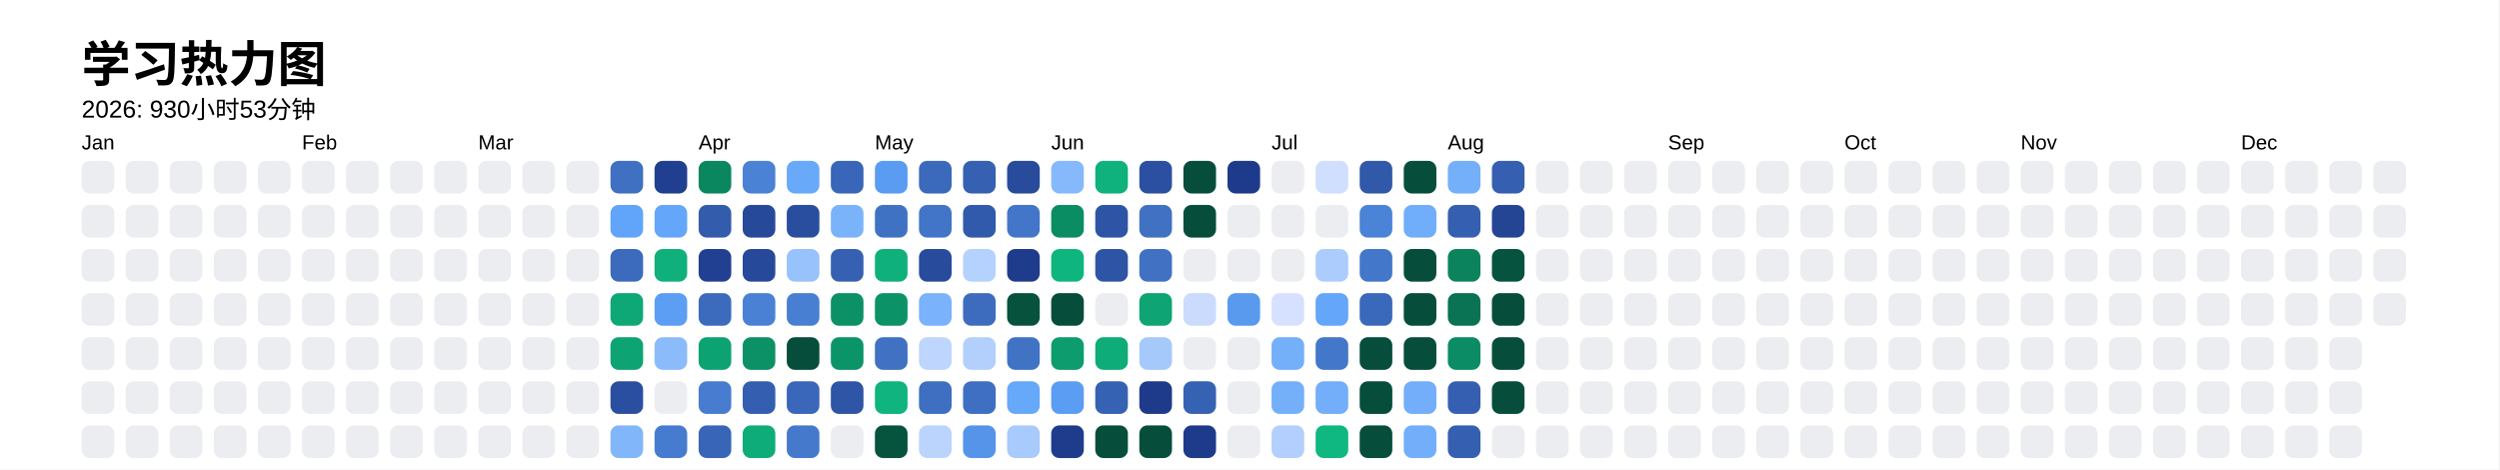
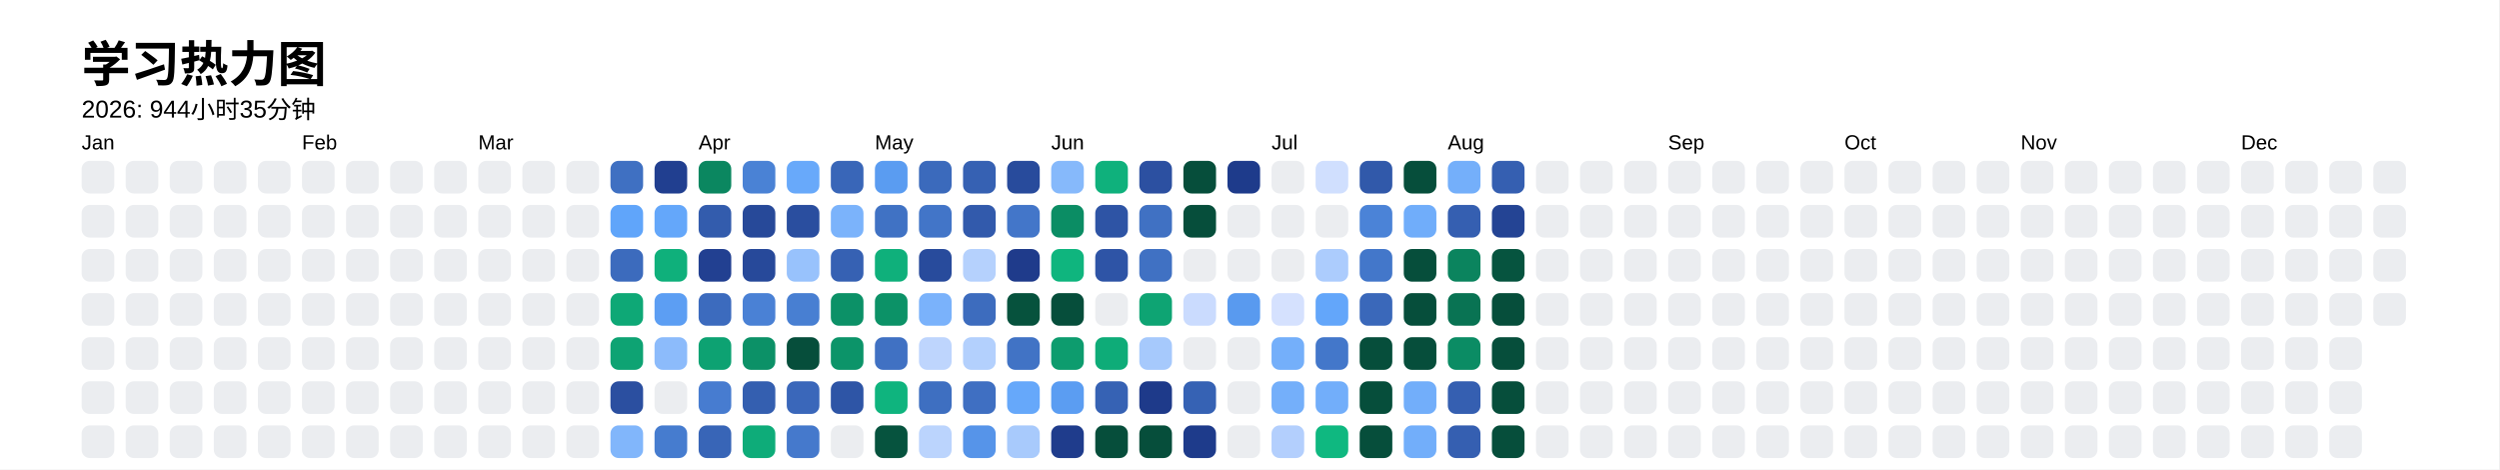
<svg xmlns="http://www.w3.org/2000/svg" style="background-color:white;" baseProfile="full" height="57.5mm" version="1.1" viewBox="0,0,306.2,57.5" width="306.2mm">
  <defs />
  <rect fill="#FFFFFF" height="57.5" width="306.2" x="0" y="0" />
  <text fill="#000000" style="font-size:6px; font-family:Arial; font-weight:bold;" x="10" y="10">学习热力图</text>
-   <text fill="#000000" style="font-size:3px; font-family:Arial;" x="10" y="14.4">2026: 930小时53分钟</text>
+   <text fill="#000000" style="font-size:3px; font-family:Arial;" x="10" y="14.4">2026: 944小时35分钟</text>
  <text fill="#000000" style="font-size:2.5px; font-family:Arial" x="10" y="18.3">Jan</text>
  <rect fill="#ebedf0" height="4" rx="1" ry="1" width="4" x="10" y="19.7" />
  <rect fill="#ebedf0" height="4" rx="1" ry="1" width="4" x="10" y="25.1" />
  <rect fill="#ebedf0" height="4" rx="1" ry="1" width="4" x="10" y="30.5" />
  <rect fill="#ebedf0" height="4" rx="1" ry="1" width="4" x="10" y="35.9" />
  <rect fill="#ebedf0" height="4" rx="1" ry="1" width="4" x="10" y="41.3" />
  <rect fill="#ebedf0" height="4" rx="1" ry="1" width="4" x="10" y="46.7" />
  <rect fill="#ebedf0" height="4" rx="1" ry="1" width="4" x="10" y="52.1" />
  <rect fill="#ebedf0" height="4" rx="1" ry="1" width="4" x="15.4" y="19.7" />
  <rect fill="#ebedf0" height="4" rx="1" ry="1" width="4" x="15.4" y="25.1" />
  <rect fill="#ebedf0" height="4" rx="1" ry="1" width="4" x="15.4" y="30.5" />
  <rect fill="#ebedf0" height="4" rx="1" ry="1" width="4" x="15.4" y="35.9" />
  <rect fill="#ebedf0" height="4" rx="1" ry="1" width="4" x="15.4" y="41.3" />
  <rect fill="#ebedf0" height="4" rx="1" ry="1" width="4" x="15.4" y="46.7" />
  <rect fill="#ebedf0" height="4" rx="1" ry="1" width="4" x="15.4" y="52.1" />
  <rect fill="#ebedf0" height="4" rx="1" ry="1" width="4" x="20.8" y="19.7" />
  <rect fill="#ebedf0" height="4" rx="1" ry="1" width="4" x="20.8" y="25.1" />
  <rect fill="#ebedf0" height="4" rx="1" ry="1" width="4" x="20.8" y="30.5" />
  <rect fill="#ebedf0" height="4" rx="1" ry="1" width="4" x="20.8" y="35.9" />
  <rect fill="#ebedf0" height="4" rx="1" ry="1" width="4" x="20.8" y="41.3" />
  <rect fill="#ebedf0" height="4" rx="1" ry="1" width="4" x="20.8" y="46.7" />
  <rect fill="#ebedf0" height="4" rx="1" ry="1" width="4" x="20.8" y="52.1" />
  <rect fill="#ebedf0" height="4" rx="1" ry="1" width="4" x="26.2" y="19.7" />
  <rect fill="#ebedf0" height="4" rx="1" ry="1" width="4" x="26.2" y="25.1" />
  <rect fill="#ebedf0" height="4" rx="1" ry="1" width="4" x="26.2" y="30.5" />
  <rect fill="#ebedf0" height="4" rx="1" ry="1" width="4" x="26.2" y="35.9" />
  <rect fill="#ebedf0" height="4" rx="1" ry="1" width="4" x="26.2" y="41.3" />
  <rect fill="#ebedf0" height="4" rx="1" ry="1" width="4" x="26.2" y="46.7" />
  <rect fill="#ebedf0" height="4" rx="1" ry="1" width="4" x="26.2" y="52.1" />
  <rect fill="#ebedf0" height="4" rx="1" ry="1" width="4" x="31.6" y="19.7" />
  <rect fill="#ebedf0" height="4" rx="1" ry="1" width="4" x="31.6" y="25.1" />
  <rect fill="#ebedf0" height="4" rx="1" ry="1" width="4" x="31.6" y="30.5" />
  <rect fill="#ebedf0" height="4" rx="1" ry="1" width="4" x="31.6" y="35.9" />
  <rect fill="#ebedf0" height="4" rx="1" ry="1" width="4" x="31.6" y="41.3" />
  <rect fill="#ebedf0" height="4" rx="1" ry="1" width="4" x="31.6" y="46.7" />
  <rect fill="#ebedf0" height="4" rx="1" ry="1" width="4" x="31.6" y="52.1" />
  <text fill="#000000" style="font-size:2.5px; font-family:Arial" x="37.0" y="18.3">Feb</text>
  <rect fill="#ebedf0" height="4" rx="1" ry="1" width="4" x="37.0" y="19.7" />
  <rect fill="#ebedf0" height="4" rx="1" ry="1" width="4" x="37.0" y="25.1" />
  <rect fill="#ebedf0" height="4" rx="1" ry="1" width="4" x="37.0" y="30.5" />
  <rect fill="#ebedf0" height="4" rx="1" ry="1" width="4" x="37.0" y="35.9" />
  <rect fill="#ebedf0" height="4" rx="1" ry="1" width="4" x="37.0" y="41.3" />
  <rect fill="#ebedf0" height="4" rx="1" ry="1" width="4" x="37.0" y="46.7" />
  <rect fill="#ebedf0" height="4" rx="1" ry="1" width="4" x="37.0" y="52.1" />
  <rect fill="#ebedf0" height="4" rx="1" ry="1" width="4" x="42.4" y="19.7" />
  <rect fill="#ebedf0" height="4" rx="1" ry="1" width="4" x="42.4" y="25.1" />
  <rect fill="#ebedf0" height="4" rx="1" ry="1" width="4" x="42.4" y="30.5" />
  <rect fill="#ebedf0" height="4" rx="1" ry="1" width="4" x="42.4" y="35.9" />
  <rect fill="#ebedf0" height="4" rx="1" ry="1" width="4" x="42.4" y="41.3" />
  <rect fill="#ebedf0" height="4" rx="1" ry="1" width="4" x="42.4" y="46.7" />
  <rect fill="#ebedf0" height="4" rx="1" ry="1" width="4" x="42.4" y="52.1" />
  <rect fill="#ebedf0" height="4" rx="1" ry="1" width="4" x="47.8" y="19.7" />
  <rect fill="#ebedf0" height="4" rx="1" ry="1" width="4" x="47.8" y="25.1" />
  <rect fill="#ebedf0" height="4" rx="1" ry="1" width="4" x="47.8" y="30.5" />
  <rect fill="#ebedf0" height="4" rx="1" ry="1" width="4" x="47.8" y="35.9" />
  <rect fill="#ebedf0" height="4" rx="1" ry="1" width="4" x="47.8" y="41.3" />
  <rect fill="#ebedf0" height="4" rx="1" ry="1" width="4" x="47.8" y="46.7" />
  <rect fill="#ebedf0" height="4" rx="1" ry="1" width="4" x="47.8" y="52.1" />
  <rect fill="#ebedf0" height="4" rx="1" ry="1" width="4" x="53.2" y="19.7" />
  <rect fill="#ebedf0" height="4" rx="1" ry="1" width="4" x="53.2" y="25.1" />
  <rect fill="#ebedf0" height="4" rx="1" ry="1" width="4" x="53.2" y="30.5" />
  <rect fill="#ebedf0" height="4" rx="1" ry="1" width="4" x="53.2" y="35.9" />
  <rect fill="#ebedf0" height="4" rx="1" ry="1" width="4" x="53.2" y="41.3" />
  <rect fill="#ebedf0" height="4" rx="1" ry="1" width="4" x="53.2" y="46.7" />
  <rect fill="#ebedf0" height="4" rx="1" ry="1" width="4" x="53.2" y="52.1" />
  <text fill="#000000" style="font-size:2.5px; font-family:Arial" x="58.6" y="18.3">Mar</text>
  <rect fill="#ebedf0" height="4" rx="1" ry="1" width="4" x="58.6" y="19.7" />
  <rect fill="#ebedf0" height="4" rx="1" ry="1" width="4" x="58.6" y="25.1" />
  <rect fill="#ebedf0" height="4" rx="1" ry="1" width="4" x="58.6" y="30.5" />
  <rect fill="#ebedf0" height="4" rx="1" ry="1" width="4" x="58.6" y="35.9" />
  <rect fill="#ebedf0" height="4" rx="1" ry="1" width="4" x="58.6" y="41.3" />
  <rect fill="#ebedf0" height="4" rx="1" ry="1" width="4" x="58.6" y="46.7" />
  <rect fill="#ebedf0" height="4" rx="1" ry="1" width="4" x="58.6" y="52.1" />
  <rect fill="#ebedf0" height="4" rx="1" ry="1" width="4" x="64" y="19.7" />
  <rect fill="#ebedf0" height="4" rx="1" ry="1" width="4" x="64" y="25.1" />
  <rect fill="#ebedf0" height="4" rx="1" ry="1" width="4" x="64" y="30.5" />
  <rect fill="#ebedf0" height="4" rx="1" ry="1" width="4" x="64" y="35.9" />
  <rect fill="#ebedf0" height="4" rx="1" ry="1" width="4" x="64" y="41.3" />
  <rect fill="#ebedf0" height="4" rx="1" ry="1" width="4" x="64" y="46.7" />
  <rect fill="#ebedf0" height="4" rx="1" ry="1" width="4" x="64" y="52.1" />
  <rect fill="#ebedf0" height="4" rx="1" ry="1" width="4" x="69.4" y="19.7" />
  <rect fill="#ebedf0" height="4" rx="1" ry="1" width="4" x="69.4" y="25.1" />
  <rect fill="#ebedf0" height="4" rx="1" ry="1" width="4" x="69.4" y="30.5" />
  <rect fill="#ebedf0" height="4" rx="1" ry="1" width="4" x="69.4" y="35.9" />
  <rect fill="#ebedf0" height="4" rx="1" ry="1" width="4" x="69.4" y="41.3" />
  <rect fill="#ebedf0" height="4" rx="1" ry="1" width="4" x="69.4" y="46.7" />
  <rect fill="#ebedf0" height="4" rx="1" ry="1" width="4" x="69.4" y="52.1" />
  <rect fill="#3f70c2" height="4" rx="1" ry="1" width="4" x="74.8" y="19.7" />
  <rect fill="#60a5fa" height="4" rx="1" ry="1" width="4" x="74.8" y="25.1" />
  <rect fill="#3c6bbd" height="4" rx="1" ry="1" width="4" x="74.8" y="30.5" />
  <rect fill="#0ea876" height="4" rx="1" ry="1" width="4" x="74.8" y="35.9" />
  <rect fill="#0ea373" height="4" rx="1" ry="1" width="4" x="74.8" y="41.3" />
  <rect fill="#2b4fa0" height="4" rx="1" ry="1" width="4" x="74.8" y="46.7" />
  <rect fill="#81b6fb" height="4" rx="1" ry="1" width="4" x="74.8" y="52.1" />
  <rect fill="#213f90" height="4" rx="1" ry="1" width="4" x="80.2" y="19.7" />
  <rect fill="#64a7fa" height="4" rx="1" ry="1" width="4" x="80.2" y="25.1" />
  <rect fill="#0fb07b" height="4" rx="1" ry="1" width="4" x="80.2" y="30.5" />
  <rect fill="#5c9ef3" height="4" rx="1" ry="1" width="4" x="80.2" y="35.9" />
  <rect fill="#8cbbfb" height="4" rx="1" ry="1" width="4" x="80.2" y="41.3" />
  <rect fill="#ebedf0" height="4" rx="1" ry="1" width="4" x="80.2" y="46.7" />
  <rect fill="#467ccf" height="4" rx="1" ry="1" width="4" x="80.2" y="52.1" />
  <text fill="#000000" style="font-size:2.5px; font-family:Arial" x="85.6" y="18.3">Apr</text>
  <rect fill="#0b8760" height="4" rx="1" ry="1" width="4" x="85.6" y="19.7" />
  <rect fill="#335cad" height="4" rx="1" ry="1" width="4" x="85.6" y="25.1" />
  <rect fill="#224091" height="4" rx="1" ry="1" width="4" x="85.6" y="30.5" />
  <rect fill="#3c6bbe" height="4" rx="1" ry="1" width="4" x="85.6" y="35.9" />
  <rect fill="#0da272" height="4" rx="1" ry="1" width="4" x="85.6" y="41.3" />
  <rect fill="#477cd0" height="4" rx="1" ry="1" width="4" x="85.6" y="46.7" />
  <rect fill="#3865b7" height="4" rx="1" ry="1" width="4" x="85.6" y="52.1" />
  <rect fill="#4a82d5" height="4" rx="1" ry="1" width="4" x="91" y="19.7" />
  <rect fill="#274999" height="4" rx="1" ry="1" width="4" x="91" y="25.1" />
  <rect fill="#27499a" height="4" rx="1" ry="1" width="4" x="91" y="30.5" />
  <rect fill="#4a81d5" height="4" rx="1" ry="1" width="4" x="91" y="35.9" />
  <rect fill="#0c9167" height="4" rx="1" ry="1" width="4" x="91" y="41.3" />
  <rect fill="#345fb0" height="4" rx="1" ry="1" width="4" x="91" y="46.7" />
  <rect fill="#0eac79" height="4" rx="1" ry="1" width="4" x="91" y="52.1" />
  <rect fill="#68a9fa" height="4" rx="1" ry="1" width="4" x="96.4" y="19.7" />
  <rect fill="#2a4e9f" height="4" rx="1" ry="1" width="4" x="96.4" y="25.1" />
  <rect fill="#98c2fc" height="4" rx="1" ry="1" width="4" x="96.4" y="30.5" />
  <rect fill="#487fd2" height="4" rx="1" ry="1" width="4" x="96.4" y="35.9" />
  <rect fill="#064e3b" height="4" rx="1" ry="1" width="4" x="96.4" y="41.3" />
  <rect fill="#3a67ba" height="4" rx="1" ry="1" width="4" x="96.4" y="46.7" />
  <rect fill="#4579cc" height="4" rx="1" ry="1" width="4" x="96.4" y="52.1" />
  <rect fill="#3966b8" height="4" rx="1" ry="1" width="4" x="101.8" y="19.7" />
  <rect fill="#7bb3fb" height="4" rx="1" ry="1" width="4" x="101.8" y="25.1" />
  <rect fill="#3661b3" height="4" rx="1" ry="1" width="4" x="101.8" y="30.5" />
  <rect fill="#0c9167" height="4" rx="1" ry="1" width="4" x="101.8" y="35.9" />
  <rect fill="#0c9469" height="4" rx="1" ry="1" width="4" x="101.8" y="41.3" />
  <rect fill="#2e55a6" height="4" rx="1" ry="1" width="4" x="101.8" y="46.7" />
  <rect fill="#ebedf0" height="4" rx="1" ry="1" width="4" x="101.8" y="52.1" />
  <text fill="#000000" style="font-size:2.5px; font-family:Arial" x="107.2" y="18.3">May</text>
  <rect fill="#5a9cf1" height="4" rx="1" ry="1" width="4" x="107.2" y="19.7" />
  <rect fill="#4072c4" height="4" rx="1" ry="1" width="4" x="107.2" y="25.1" />
  <rect fill="#0fb07b" height="4" rx="1" ry="1" width="4" x="107.2" y="30.5" />
  <rect fill="#0c9267" height="4" rx="1" ry="1" width="4" x="107.2" y="35.9" />
  <rect fill="#4071c3" height="4" rx="1" ry="1" width="4" x="107.2" y="41.3" />
  <rect fill="#0fb47e" height="4" rx="1" ry="1" width="4" x="107.2" y="46.7" />
  <rect fill="#06533e" height="4" rx="1" ry="1" width="4" x="107.2" y="52.1" />
  <rect fill="#3b6abc" height="4" rx="1" ry="1" width="4" x="112.6" y="19.7" />
  <rect fill="#4275c8" height="4" rx="1" ry="1" width="4" x="112.6" y="25.1" />
  <rect fill="#284b9c" height="4" rx="1" ry="1" width="4" x="112.6" y="30.5" />
  <rect fill="#7ab2fb" height="4" rx="1" ry="1" width="4" x="112.6" y="35.9" />
  <rect fill="#bed5fd" height="4" rx="1" ry="1" width="4" x="112.6" y="41.3" />
  <rect fill="#3e6fc1" height="4" rx="1" ry="1" width="4" x="112.6" y="46.7" />
  <rect fill="#bbd4fd" height="4" rx="1" ry="1" width="4" x="112.6" y="52.1" />
  <rect fill="#3661b3" height="4" rx="1" ry="1" width="4" x="118" y="19.7" />
  <rect fill="#325aac" height="4" rx="1" ry="1" width="4" x="118" y="25.1" />
  <rect fill="#b5d1fd" height="4" rx="1" ry="1" width="4" x="118" y="30.5" />
  <rect fill="#3d6cbe" height="4" rx="1" ry="1" width="4" x="118" y="35.9" />
  <rect fill="#b3d0fd" height="4" rx="1" ry="1" width="4" x="118" y="41.3" />
  <rect fill="#3f6fc2" height="4" rx="1" ry="1" width="4" x="118" y="46.7" />
  <rect fill="#5694e9" height="4" rx="1" ry="1" width="4" x="118" y="52.1" />
  <rect fill="#284b9c" height="4" rx="1" ry="1" width="4" x="123.4" y="19.7" />
  <rect fill="#4376c9" height="4" rx="1" ry="1" width="4" x="123.4" y="25.1" />
  <rect fill="#1f3b8b" height="4" rx="1" ry="1" width="4" x="123.4" y="30.5" />
  <rect fill="#06523d" height="4" rx="1" ry="1" width="4" x="123.4" y="35.9" />
  <rect fill="#4173c5" height="4" rx="1" ry="1" width="4" x="123.4" y="41.3" />
  <rect fill="#66a8fa" height="4" rx="1" ry="1" width="4" x="123.4" y="46.7" />
  <rect fill="#a8cafc" height="4" rx="1" ry="1" width="4" x="123.4" y="52.1" />
  <text fill="#000000" style="font-size:2.5px; font-family:Arial" x="128.8" y="18.3">Jun</text>
  <rect fill="#86b9fb" height="4" rx="1" ry="1" width="4" x="128.8" y="19.7" />
  <rect fill="#0b8d64" height="4" rx="1" ry="1" width="4" x="128.8" y="25.1" />
  <rect fill="#0fb57e" height="4" rx="1" ry="1" width="4" x="128.8" y="30.5" />
  <rect fill="#064e3b" height="4" rx="1" ry="1" width="4" x="128.8" y="35.9" />
  <rect fill="#0d9c6e" height="4" rx="1" ry="1" width="4" x="128.8" y="41.3" />
  <rect fill="#5b9df2" height="4" rx="1" ry="1" width="4" x="128.8" y="46.7" />
  <rect fill="#1f3c8c" height="4" rx="1" ry="1" width="4" x="128.8" y="52.1" />
  <rect fill="#0fb17c" height="4" rx="1" ry="1" width="4" x="134.2" y="19.7" />
  <rect fill="#2e54a5" height="4" rx="1" ry="1" width="4" x="134.2" y="25.1" />
  <rect fill="#2e54a6" height="4" rx="1" ry="1" width="4" x="134.2" y="30.5" />
  <rect fill="#ebedf0" height="4" rx="1" ry="1" width="4" x="134.2" y="35.9" />
  <rect fill="#0eac78" height="4" rx="1" ry="1" width="4" x="134.2" y="41.3" />
  <rect fill="#3662b4" height="4" rx="1" ry="1" width="4" x="134.2" y="46.7" />
  <rect fill="#064e3b" height="4" rx="1" ry="1" width="4" x="134.2" y="52.1" />
  <rect fill="#2c50a1" height="4" rx="1" ry="1" width="4" x="139.6" y="19.7" />
  <rect fill="#4071c3" height="4" rx="1" ry="1" width="4" x="139.6" y="25.1" />
  <rect fill="#4071c3" height="4" rx="1" ry="1" width="4" x="139.6" y="30.5" />
  <rect fill="#0ea473" height="4" rx="1" ry="1" width="4" x="139.6" y="35.9" />
  <rect fill="#a6c9fc" height="4" rx="1" ry="1" width="4" x="139.6" y="41.3" />
  <rect fill="#1e3a8a" height="4" rx="1" ry="1" width="4" x="139.6" y="46.7" />
  <rect fill="#064e3b" height="4" rx="1" ry="1" width="4" x="139.6" y="52.1" />
  <rect fill="#064e3b" height="4" rx="1" ry="1" width="4" x="145" y="19.7" />
  <rect fill="#064e3b" height="4" rx="1" ry="1" width="4" x="145" y="25.1" />
  <rect fill="#ebedf0" height="4" rx="1" ry="1" width="4" x="145" y="30.5" />
  <rect fill="#cadbfe" height="4" rx="1" ry="1" width="4" x="145" y="35.9" />
  <rect fill="#ebedf0" height="4" rx="1" ry="1" width="4" x="145" y="41.3" />
  <rect fill="#3662b4" height="4" rx="1" ry="1" width="4" x="145" y="46.7" />
  <rect fill="#1e3b8b" height="4" rx="1" ry="1" width="4" x="145" y="52.1" />
  <rect fill="#1e3b8b" height="4" rx="1" ry="1" width="4" x="150.4" y="19.7" />
  <rect fill="#ebedf0" height="4" rx="1" ry="1" width="4" x="150.4" y="25.1" />
  <rect fill="#ebedf0" height="4" rx="1" ry="1" width="4" x="150.4" y="30.5" />
  <rect fill="#599aef" height="4" rx="1" ry="1" width="4" x="150.4" y="35.9" />
  <rect fill="#ebedf0" height="4" rx="1" ry="1" width="4" x="150.4" y="41.3" />
  <rect fill="#ebedf0" height="4" rx="1" ry="1" width="4" x="150.4" y="46.7" />
  <rect fill="#ebedf0" height="4" rx="1" ry="1" width="4" x="150.4" y="52.1" />
  <text fill="#000000" style="font-size:2.5px; font-family:Arial" x="155.8" y="18.3">Jul</text>
  <rect fill="#ebedf0" height="4" rx="1" ry="1" width="4" x="155.8" y="19.7" />
  <rect fill="#ebedf0" height="4" rx="1" ry="1" width="4" x="155.8" y="25.1" />
  <rect fill="#ebedf0" height="4" rx="1" ry="1" width="4" x="155.8" y="30.5" />
  <rect fill="#d5e1fe" height="4" rx="1" ry="1" width="4" x="155.8" y="35.9" />
  <rect fill="#74affa" height="4" rx="1" ry="1" width="4" x="155.8" y="41.3" />
  <rect fill="#74affa" height="4" rx="1" ry="1" width="4" x="155.8" y="46.7" />
  <rect fill="#b3cffd" height="4" rx="1" ry="1" width="4" x="155.8" y="52.1" />
  <rect fill="#d0dffe" height="4" rx="1" ry="1" width="4" x="161.2" y="19.7" />
  <rect fill="#ebedf0" height="4" rx="1" ry="1" width="4" x="161.2" y="25.1" />
  <rect fill="#acccfd" height="4" rx="1" ry="1" width="4" x="161.2" y="30.5" />
  <rect fill="#63a6fa" height="4" rx="1" ry="1" width="4" x="161.2" y="35.9" />
  <rect fill="#4377ca" height="4" rx="1" ry="1" width="4" x="161.2" y="41.3" />
  <rect fill="#72aefa" height="4" rx="1" ry="1" width="4" x="161.2" y="46.7" />
  <rect fill="#0fb880" height="4" rx="1" ry="1" width="4" x="161.2" y="52.1" />
  <rect fill="#3159aa" height="4" rx="1" ry="1" width="4" x="166.6" y="19.7" />
  <rect fill="#4b83d7" height="4" rx="1" ry="1" width="4" x="166.6" y="25.1" />
  <rect fill="#4377ca" height="4" rx="1" ry="1" width="4" x="166.6" y="30.5" />
  <rect fill="#3a68ba" height="4" rx="1" ry="1" width="4" x="166.6" y="35.9" />
  <rect fill="#064e3b" height="4" rx="1" ry="1" width="4" x="166.6" y="41.3" />
  <rect fill="#064e3b" height="4" rx="1" ry="1" width="4" x="166.6" y="46.7" />
  <rect fill="#064e3b" height="4" rx="1" ry="1" width="4" x="166.6" y="52.1" />
  <rect fill="#064e3b" height="4" rx="1" ry="1" width="4" x="172" y="19.7" />
  <rect fill="#70adfa" height="4" rx="1" ry="1" width="4" x="172" y="25.1" />
  <rect fill="#064e3b" height="4" rx="1" ry="1" width="4" x="172" y="30.5" />
  <rect fill="#064e3b" height="4" rx="1" ry="1" width="4" x="172" y="35.9" />
  <rect fill="#064e3b" height="4" rx="1" ry="1" width="4" x="172" y="41.3" />
  <rect fill="#72aefa" height="4" rx="1" ry="1" width="4" x="172" y="46.7" />
  <rect fill="#72aefa" height="4" rx="1" ry="1" width="4" x="172" y="52.1" />
  <text fill="#000000" style="font-size:2.5px; font-family:Arial" x="177.4" y="18.3">Aug</text>
  <rect fill="#74affa" height="4" rx="1" ry="1" width="4" x="177.4" y="19.7" />
  <rect fill="#355fb1" height="4" rx="1" ry="1" width="4" x="177.4" y="25.1" />
  <rect fill="#0b845e" height="4" rx="1" ry="1" width="4" x="177.4" y="30.5" />
  <rect fill="#097353" height="4" rx="1" ry="1" width="4" x="177.4" y="35.9" />
  <rect fill="#0b8c64" height="4" rx="1" ry="1" width="4" x="177.4" y="41.3" />
  <rect fill="#355fb1" height="4" rx="1" ry="1" width="4" x="177.4" y="46.7" />
  <rect fill="#355fb1" height="4" rx="1" ry="1" width="4" x="177.4" y="52.1" />
  <rect fill="#355fb1" height="4" rx="1" ry="1" width="4" x="182.8" y="19.7" />
  <rect fill="#244494" height="4" rx="1" ry="1" width="4" x="182.8" y="25.1" />
  <rect fill="#06543f" height="4" rx="1" ry="1" width="4" x="182.8" y="30.5" />
  <rect fill="#064e3b" height="4" rx="1" ry="1" width="4" x="182.8" y="35.9" />
  <rect fill="#064e3b" height="4" rx="1" ry="1" width="4" x="182.8" y="41.3" />
  <rect fill="#064e3b" height="4" rx="1" ry="1" width="4" x="182.8" y="46.7" />
-   <rect fill="#ebedf0" height="4" rx="1" ry="1" width="4" x="182.8" y="52.1" />
+   <rect fill="#064e3b" height="4" rx="1" ry="1" width="4" x="182.8" y="52.1" />
  <rect fill="#ebedf0" height="4" rx="1" ry="1" width="4" x="188.2" y="19.7" />
  <rect fill="#ebedf0" height="4" rx="1" ry="1" width="4" x="188.2" y="25.1" />
  <rect fill="#ebedf0" height="4" rx="1" ry="1" width="4" x="188.2" y="30.5" />
  <rect fill="#ebedf0" height="4" rx="1" ry="1" width="4" x="188.2" y="35.9" />
  <rect fill="#ebedf0" height="4" rx="1" ry="1" width="4" x="188.2" y="41.3" />
  <rect fill="#ebedf0" height="4" rx="1" ry="1" width="4" x="188.2" y="46.7" />
  <rect fill="#ebedf0" height="4" rx="1" ry="1" width="4" x="188.2" y="52.1" />
  <rect fill="#ebedf0" height="4" rx="1" ry="1" width="4" x="193.6" y="19.7" />
  <rect fill="#ebedf0" height="4" rx="1" ry="1" width="4" x="193.6" y="25.1" />
  <rect fill="#ebedf0" height="4" rx="1" ry="1" width="4" x="193.6" y="30.5" />
  <rect fill="#ebedf0" height="4" rx="1" ry="1" width="4" x="193.6" y="35.9" />
  <rect fill="#ebedf0" height="4" rx="1" ry="1" width="4" x="193.6" y="41.3" />
  <rect fill="#ebedf0" height="4" rx="1" ry="1" width="4" x="193.6" y="46.7" />
  <rect fill="#ebedf0" height="4" rx="1" ry="1" width="4" x="193.6" y="52.1" />
  <rect fill="#ebedf0" height="4" rx="1" ry="1" width="4" x="199" y="19.7" />
  <rect fill="#ebedf0" height="4" rx="1" ry="1" width="4" x="199" y="25.1" />
  <rect fill="#ebedf0" height="4" rx="1" ry="1" width="4" x="199" y="30.5" />
  <rect fill="#ebedf0" height="4" rx="1" ry="1" width="4" x="199" y="35.9" />
  <rect fill="#ebedf0" height="4" rx="1" ry="1" width="4" x="199" y="41.3" />
  <rect fill="#ebedf0" height="4" rx="1" ry="1" width="4" x="199" y="46.7" />
  <rect fill="#ebedf0" height="4" rx="1" ry="1" width="4" x="199" y="52.1" />
  <text fill="#000000" style="font-size:2.5px; font-family:Arial" x="204.4" y="18.3">Sep</text>
  <rect fill="#ebedf0" height="4" rx="1" ry="1" width="4" x="204.4" y="19.7" />
  <rect fill="#ebedf0" height="4" rx="1" ry="1" width="4" x="204.4" y="25.1" />
  <rect fill="#ebedf0" height="4" rx="1" ry="1" width="4" x="204.4" y="30.5" />
  <rect fill="#ebedf0" height="4" rx="1" ry="1" width="4" x="204.4" y="35.9" />
  <rect fill="#ebedf0" height="4" rx="1" ry="1" width="4" x="204.4" y="41.3" />
  <rect fill="#ebedf0" height="4" rx="1" ry="1" width="4" x="204.4" y="46.7" />
  <rect fill="#ebedf0" height="4" rx="1" ry="1" width="4" x="204.4" y="52.1" />
  <rect fill="#ebedf0" height="4" rx="1" ry="1" width="4" x="209.8" y="19.7" />
  <rect fill="#ebedf0" height="4" rx="1" ry="1" width="4" x="209.8" y="25.1" />
  <rect fill="#ebedf0" height="4" rx="1" ry="1" width="4" x="209.8" y="30.5" />
  <rect fill="#ebedf0" height="4" rx="1" ry="1" width="4" x="209.8" y="35.9" />
  <rect fill="#ebedf0" height="4" rx="1" ry="1" width="4" x="209.8" y="41.3" />
  <rect fill="#ebedf0" height="4" rx="1" ry="1" width="4" x="209.8" y="46.7" />
  <rect fill="#ebedf0" height="4" rx="1" ry="1" width="4" x="209.8" y="52.1" />
  <rect fill="#ebedf0" height="4" rx="1" ry="1" width="4" x="215.2" y="19.7" />
  <rect fill="#ebedf0" height="4" rx="1" ry="1" width="4" x="215.2" y="25.1" />
  <rect fill="#ebedf0" height="4" rx="1" ry="1" width="4" x="215.2" y="30.5" />
  <rect fill="#ebedf0" height="4" rx="1" ry="1" width="4" x="215.2" y="35.9" />
  <rect fill="#ebedf0" height="4" rx="1" ry="1" width="4" x="215.2" y="41.3" />
  <rect fill="#ebedf0" height="4" rx="1" ry="1" width="4" x="215.2" y="46.7" />
  <rect fill="#ebedf0" height="4" rx="1" ry="1" width="4" x="215.2" y="52.1" />
  <rect fill="#ebedf0" height="4" rx="1" ry="1" width="4" x="220.6" y="19.7" />
  <rect fill="#ebedf0" height="4" rx="1" ry="1" width="4" x="220.6" y="25.1" />
  <rect fill="#ebedf0" height="4" rx="1" ry="1" width="4" x="220.6" y="30.5" />
  <rect fill="#ebedf0" height="4" rx="1" ry="1" width="4" x="220.6" y="35.9" />
  <rect fill="#ebedf0" height="4" rx="1" ry="1" width="4" x="220.6" y="41.3" />
  <rect fill="#ebedf0" height="4" rx="1" ry="1" width="4" x="220.6" y="46.7" />
  <rect fill="#ebedf0" height="4" rx="1" ry="1" width="4" x="220.6" y="52.1" />
  <text fill="#000000" style="font-size:2.5px; font-family:Arial" x="226" y="18.3">Oct</text>
  <rect fill="#ebedf0" height="4" rx="1" ry="1" width="4" x="226" y="19.7" />
  <rect fill="#ebedf0" height="4" rx="1" ry="1" width="4" x="226" y="25.1" />
  <rect fill="#ebedf0" height="4" rx="1" ry="1" width="4" x="226" y="30.5" />
  <rect fill="#ebedf0" height="4" rx="1" ry="1" width="4" x="226" y="35.9" />
  <rect fill="#ebedf0" height="4" rx="1" ry="1" width="4" x="226" y="41.3" />
  <rect fill="#ebedf0" height="4" rx="1" ry="1" width="4" x="226" y="46.7" />
  <rect fill="#ebedf0" height="4" rx="1" ry="1" width="4" x="226" y="52.1" />
  <rect fill="#ebedf0" height="4" rx="1" ry="1" width="4" x="231.4" y="19.7" />
  <rect fill="#ebedf0" height="4" rx="1" ry="1" width="4" x="231.4" y="25.1" />
  <rect fill="#ebedf0" height="4" rx="1" ry="1" width="4" x="231.4" y="30.5" />
  <rect fill="#ebedf0" height="4" rx="1" ry="1" width="4" x="231.4" y="35.9" />
  <rect fill="#ebedf0" height="4" rx="1" ry="1" width="4" x="231.4" y="41.3" />
  <rect fill="#ebedf0" height="4" rx="1" ry="1" width="4" x="231.4" y="46.7" />
  <rect fill="#ebedf0" height="4" rx="1" ry="1" width="4" x="231.4" y="52.1" />
  <rect fill="#ebedf0" height="4" rx="1" ry="1" width="4" x="236.8" y="19.7" />
  <rect fill="#ebedf0" height="4" rx="1" ry="1" width="4" x="236.8" y="25.1" />
  <rect fill="#ebedf0" height="4" rx="1" ry="1" width="4" x="236.8" y="30.5" />
  <rect fill="#ebedf0" height="4" rx="1" ry="1" width="4" x="236.8" y="35.9" />
  <rect fill="#ebedf0" height="4" rx="1" ry="1" width="4" x="236.8" y="41.3" />
  <rect fill="#ebedf0" height="4" rx="1" ry="1" width="4" x="236.8" y="46.7" />
  <rect fill="#ebedf0" height="4" rx="1" ry="1" width="4" x="236.8" y="52.1" />
  <rect fill="#ebedf0" height="4" rx="1" ry="1" width="4" x="242.2" y="19.7" />
  <rect fill="#ebedf0" height="4" rx="1" ry="1" width="4" x="242.2" y="25.1" />
  <rect fill="#ebedf0" height="4" rx="1" ry="1" width="4" x="242.2" y="30.5" />
  <rect fill="#ebedf0" height="4" rx="1" ry="1" width="4" x="242.2" y="35.9" />
  <rect fill="#ebedf0" height="4" rx="1" ry="1" width="4" x="242.2" y="41.3" />
  <rect fill="#ebedf0" height="4" rx="1" ry="1" width="4" x="242.2" y="46.7" />
  <rect fill="#ebedf0" height="4" rx="1" ry="1" width="4" x="242.2" y="52.1" />
  <text fill="#000000" style="font-size:2.5px; font-family:Arial" x="247.6" y="18.3">Nov</text>
  <rect fill="#ebedf0" height="4" rx="1" ry="1" width="4" x="247.6" y="19.7" />
  <rect fill="#ebedf0" height="4" rx="1" ry="1" width="4" x="247.6" y="25.1" />
  <rect fill="#ebedf0" height="4" rx="1" ry="1" width="4" x="247.6" y="30.5" />
  <rect fill="#ebedf0" height="4" rx="1" ry="1" width="4" x="247.6" y="35.9" />
  <rect fill="#ebedf0" height="4" rx="1" ry="1" width="4" x="247.6" y="41.3" />
  <rect fill="#ebedf0" height="4" rx="1" ry="1" width="4" x="247.6" y="46.7" />
  <rect fill="#ebedf0" height="4" rx="1" ry="1" width="4" x="247.6" y="52.1" />
  <rect fill="#ebedf0" height="4" rx="1" ry="1" width="4" x="253" y="19.7" />
  <rect fill="#ebedf0" height="4" rx="1" ry="1" width="4" x="253" y="25.1" />
  <rect fill="#ebedf0" height="4" rx="1" ry="1" width="4" x="253" y="30.5" />
  <rect fill="#ebedf0" height="4" rx="1" ry="1" width="4" x="253" y="35.9" />
  <rect fill="#ebedf0" height="4" rx="1" ry="1" width="4" x="253" y="41.3" />
  <rect fill="#ebedf0" height="4" rx="1" ry="1" width="4" x="253" y="46.7" />
  <rect fill="#ebedf0" height="4" rx="1" ry="1" width="4" x="253" y="52.1" />
  <rect fill="#ebedf0" height="4" rx="1" ry="1" width="4" x="258.4" y="19.7" />
  <rect fill="#ebedf0" height="4" rx="1" ry="1" width="4" x="258.4" y="25.1" />
  <rect fill="#ebedf0" height="4" rx="1" ry="1" width="4" x="258.4" y="30.5" />
  <rect fill="#ebedf0" height="4" rx="1" ry="1" width="4" x="258.4" y="35.9" />
  <rect fill="#ebedf0" height="4" rx="1" ry="1" width="4" x="258.4" y="41.3" />
  <rect fill="#ebedf0" height="4" rx="1" ry="1" width="4" x="258.4" y="46.7" />
  <rect fill="#ebedf0" height="4" rx="1" ry="1" width="4" x="258.4" y="52.1" />
  <rect fill="#ebedf0" height="4" rx="1" ry="1" width="4" x="263.8" y="19.7" />
  <rect fill="#ebedf0" height="4" rx="1" ry="1" width="4" x="263.8" y="25.1" />
  <rect fill="#ebedf0" height="4" rx="1" ry="1" width="4" x="263.8" y="30.5" />
  <rect fill="#ebedf0" height="4" rx="1" ry="1" width="4" x="263.8" y="35.9" />
  <rect fill="#ebedf0" height="4" rx="1" ry="1" width="4" x="263.8" y="41.3" />
  <rect fill="#ebedf0" height="4" rx="1" ry="1" width="4" x="263.8" y="46.7" />
  <rect fill="#ebedf0" height="4" rx="1" ry="1" width="4" x="263.8" y="52.1" />
  <rect fill="#ebedf0" height="4" rx="1" ry="1" width="4" x="269.2" y="19.7" />
  <rect fill="#ebedf0" height="4" rx="1" ry="1" width="4" x="269.2" y="25.1" />
  <rect fill="#ebedf0" height="4" rx="1" ry="1" width="4" x="269.2" y="30.5" />
  <rect fill="#ebedf0" height="4" rx="1" ry="1" width="4" x="269.2" y="35.9" />
  <rect fill="#ebedf0" height="4" rx="1" ry="1" width="4" x="269.2" y="41.3" />
  <rect fill="#ebedf0" height="4" rx="1" ry="1" width="4" x="269.2" y="46.7" />
  <rect fill="#ebedf0" height="4" rx="1" ry="1" width="4" x="269.2" y="52.1" />
  <text fill="#000000" style="font-size:2.5px; font-family:Arial" x="274.6" y="18.3">Dec</text>
  <rect fill="#ebedf0" height="4" rx="1" ry="1" width="4" x="274.6" y="19.7" />
  <rect fill="#ebedf0" height="4" rx="1" ry="1" width="4" x="274.6" y="25.1" />
  <rect fill="#ebedf0" height="4" rx="1" ry="1" width="4" x="274.6" y="30.5" />
  <rect fill="#ebedf0" height="4" rx="1" ry="1" width="4" x="274.6" y="35.9" />
  <rect fill="#ebedf0" height="4" rx="1" ry="1" width="4" x="274.6" y="41.3" />
  <rect fill="#ebedf0" height="4" rx="1" ry="1" width="4" x="274.6" y="46.7" />
  <rect fill="#ebedf0" height="4" rx="1" ry="1" width="4" x="274.6" y="52.1" />
  <rect fill="#ebedf0" height="4" rx="1" ry="1" width="4" x="280" y="19.7" />
  <rect fill="#ebedf0" height="4" rx="1" ry="1" width="4" x="280" y="25.1" />
  <rect fill="#ebedf0" height="4" rx="1" ry="1" width="4" x="280" y="30.5" />
  <rect fill="#ebedf0" height="4" rx="1" ry="1" width="4" x="280" y="35.9" />
  <rect fill="#ebedf0" height="4" rx="1" ry="1" width="4" x="280" y="41.3" />
  <rect fill="#ebedf0" height="4" rx="1" ry="1" width="4" x="280" y="46.7" />
  <rect fill="#ebedf0" height="4" rx="1" ry="1" width="4" x="280" y="52.1" />
  <rect fill="#ebedf0" height="4" rx="1" ry="1" width="4" x="285.4" y="19.7" />
  <rect fill="#ebedf0" height="4" rx="1" ry="1" width="4" x="285.4" y="25.1" />
  <rect fill="#ebedf0" height="4" rx="1" ry="1" width="4" x="285.4" y="30.5" />
  <rect fill="#ebedf0" height="4" rx="1" ry="1" width="4" x="285.4" y="35.9" />
  <rect fill="#ebedf0" height="4" rx="1" ry="1" width="4" x="285.4" y="41.3" />
  <rect fill="#ebedf0" height="4" rx="1" ry="1" width="4" x="285.4" y="46.7" />
  <rect fill="#ebedf0" height="4" rx="1" ry="1" width="4" x="285.4" y="52.1" />
  <rect fill="#ebedf0" height="4" rx="1" ry="1" width="4" x="290.8" y="19.7" />
  <rect fill="#ebedf0" height="4" rx="1" ry="1" width="4" x="290.8" y="25.1" />
  <rect fill="#ebedf0" height="4" rx="1" ry="1" width="4" x="290.8" y="30.5" />
  <rect fill="#ebedf0" height="4" rx="1" ry="1" width="4" x="290.8" y="35.9" />
</svg>
